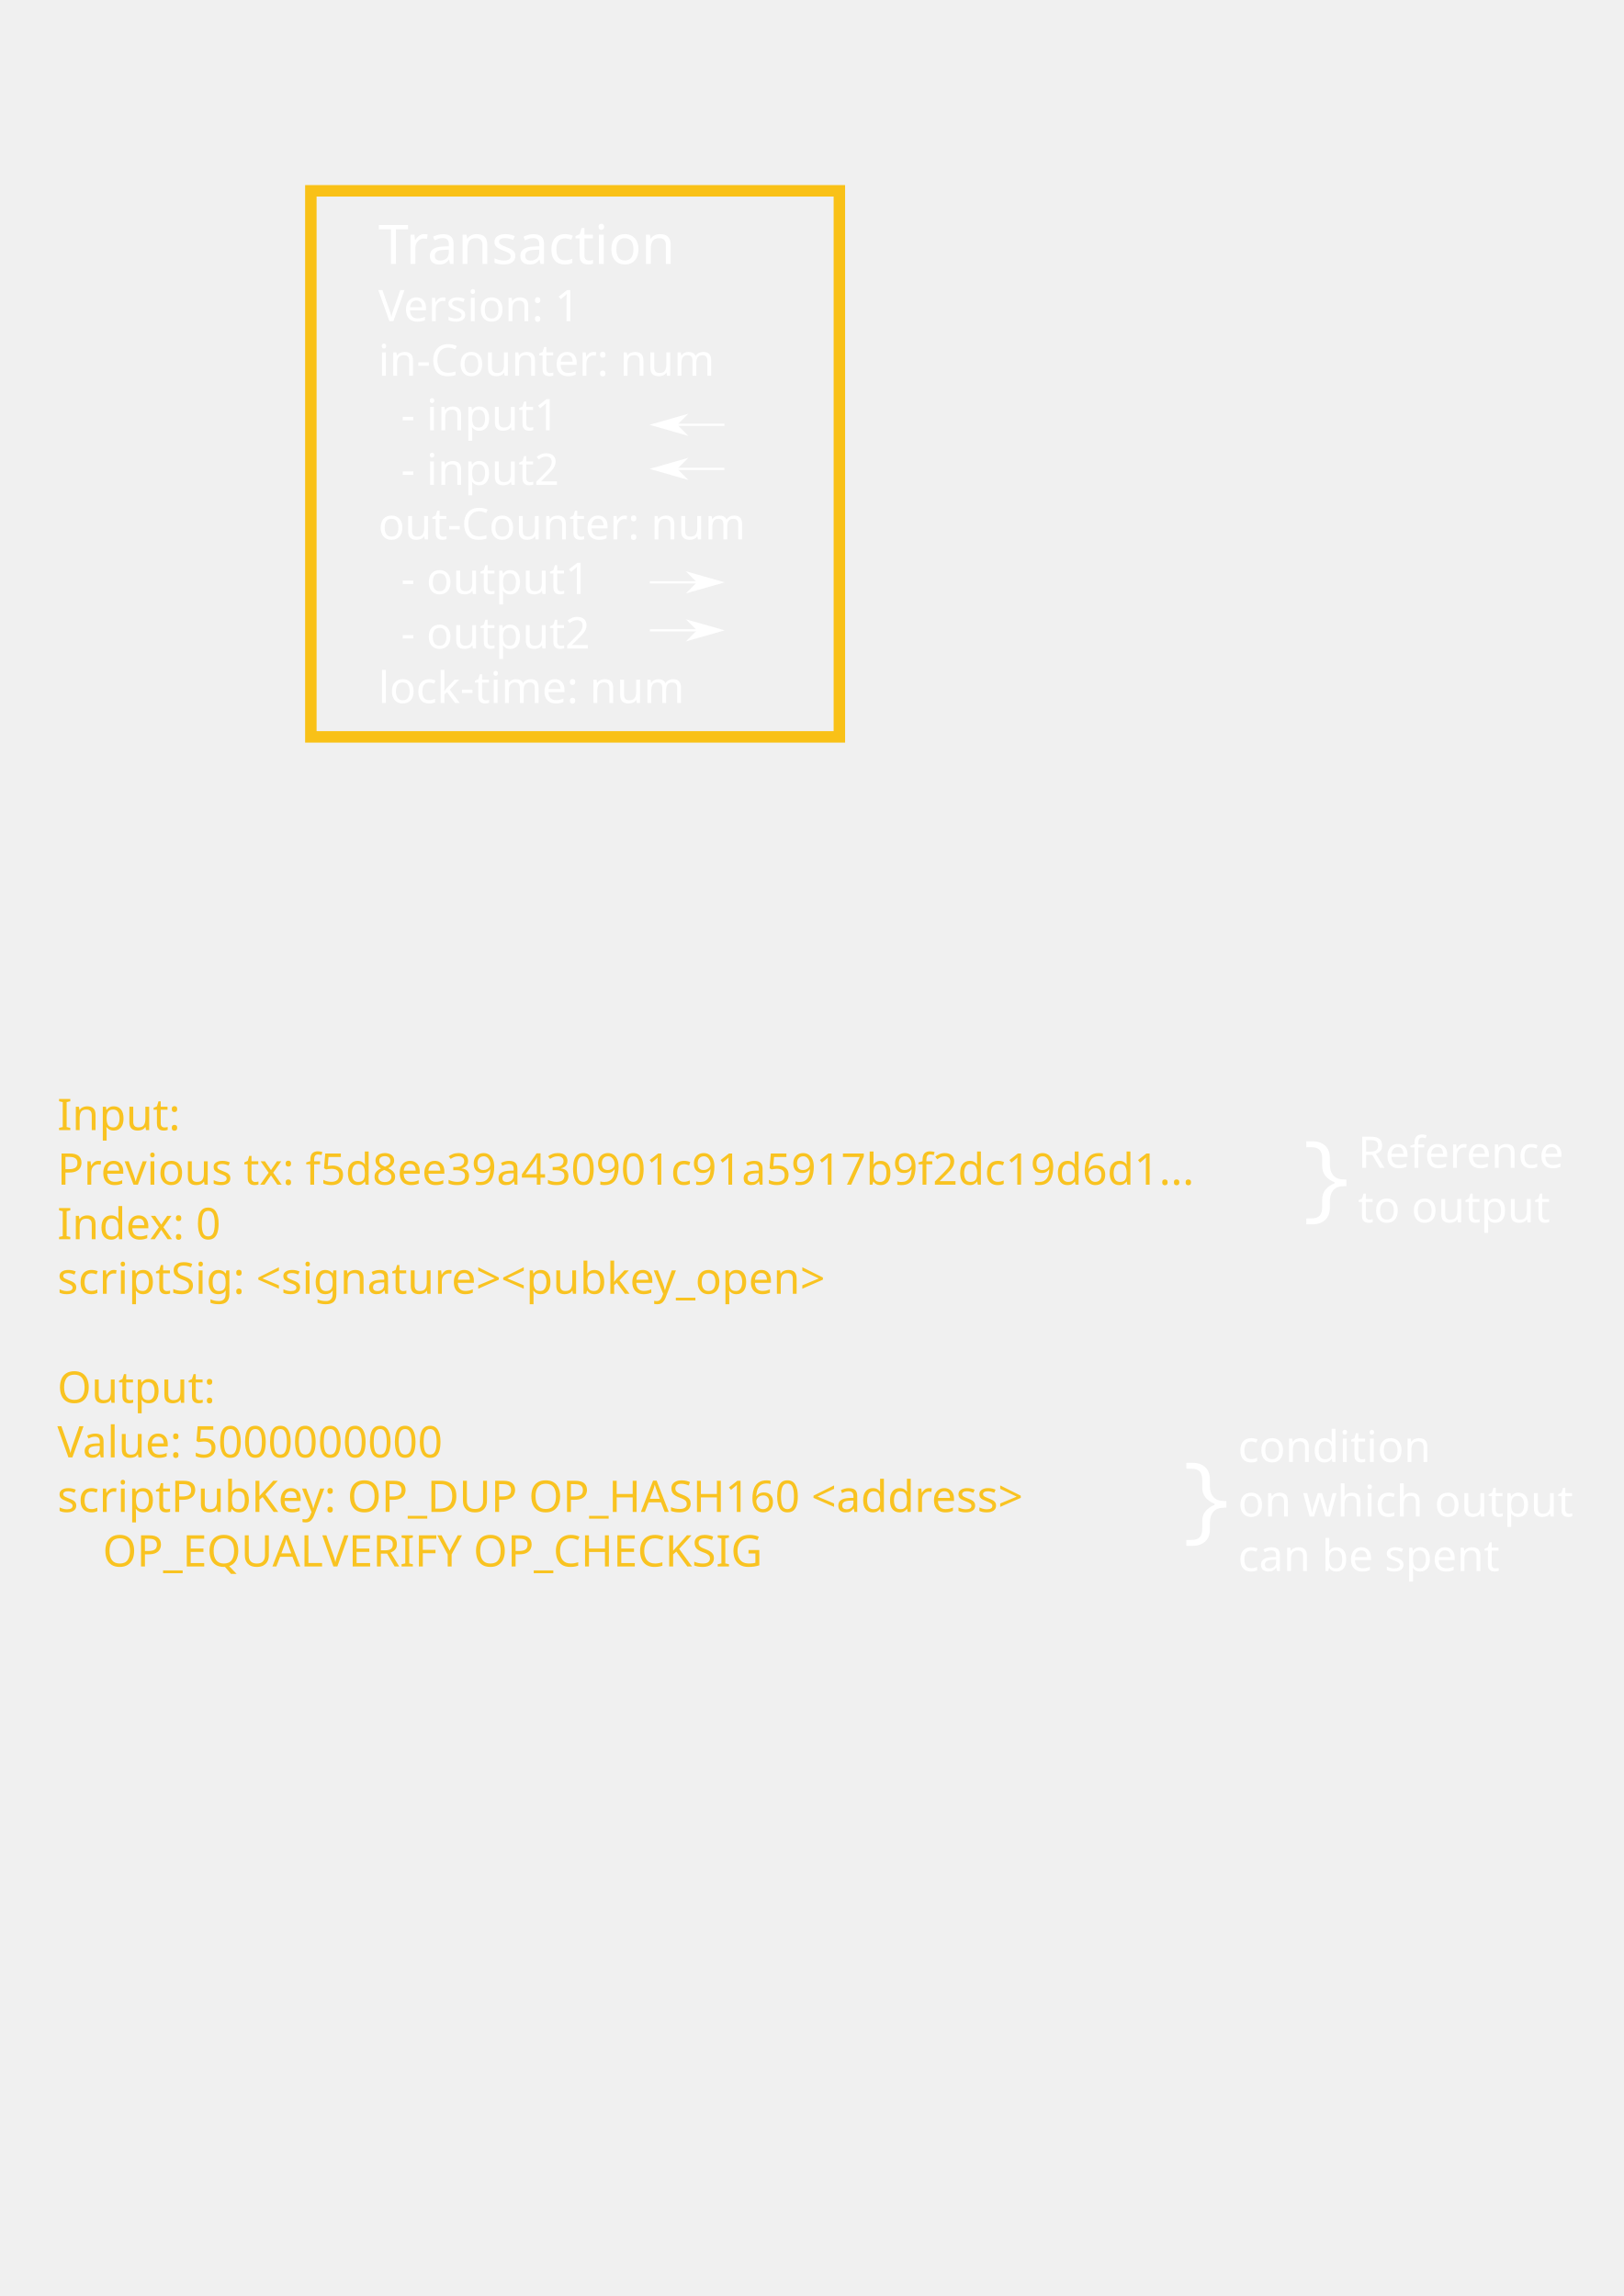
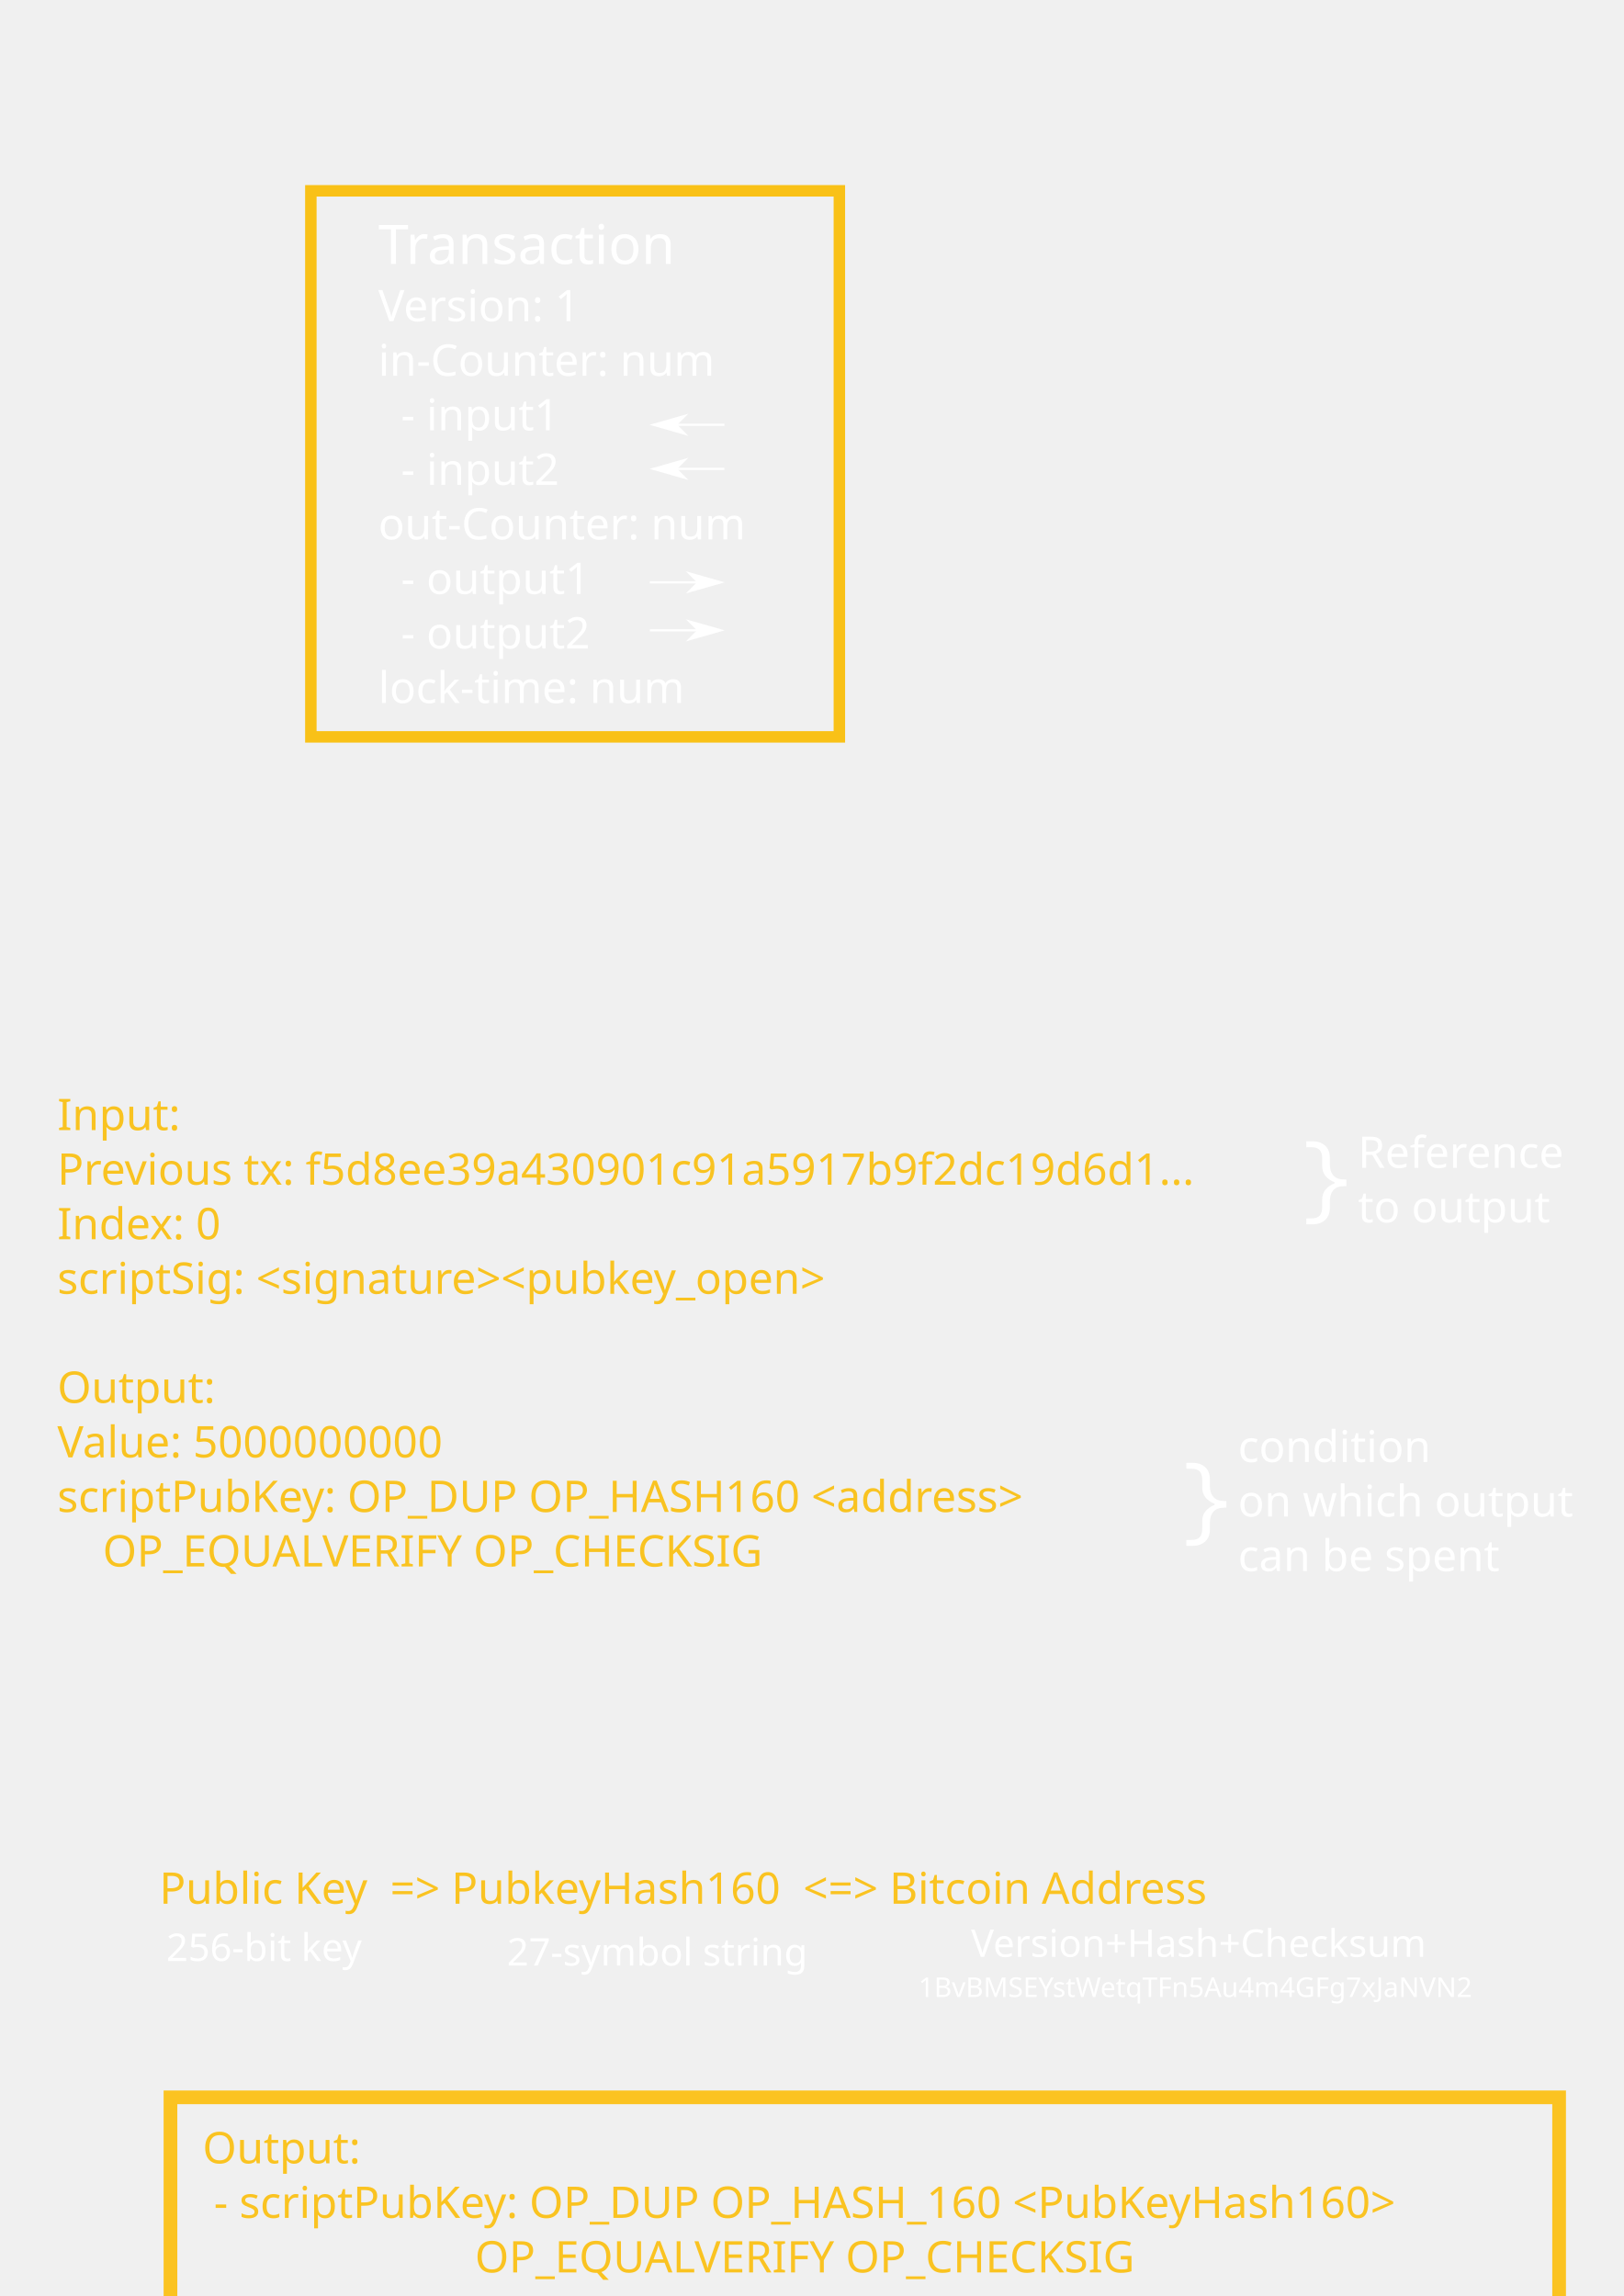
<svg xmlns="http://www.w3.org/2000/svg" width="210mm" height="297mm" viewBox="0 0 744.094 1052.362" id="svg2" version="1.1">
  <defs id="defs4">
    <marker style="overflow:visible;" id="marker5217" refX="0.0" refY="0.0" orient="auto">
      <path transform="scale(0.8) rotate(180) translate(12.5,0)" style="fill-rule:evenodd;stroke:#ffffff;stroke-width:1pt;stroke-opacity:1;fill:#ffffff;fill-opacity:1" d="M 0.0,0.0 L 5.0,-5.0 L -12.5,0.0 L 5.0,5.0 L 0.0,0.0 z " id="path5219" />
    </marker>
    <marker orient="auto" refY="0.0" refX="0.0" id="marker5025" style="overflow:visible;">
      <path id="path5027" d="M 0.0,0.0 L 5.0,-5.0 L -12.5,0.0 L 5.0,5.0 L 0.0,0.0 z " style="fill-rule:evenodd;stroke:#ffffff;stroke-width:1pt;stroke-opacity:1;fill:#ffffff;fill-opacity:1" transform="scale(0.8) rotate(180) translate(12.5,0)" />
    </marker>
    <marker style="overflow:visible;" id="marker4815" refX="0.0" refY="0.0" orient="auto">
      <path transform="scale(0.8) rotate(180) translate(12.5,0)" style="fill-rule:evenodd;stroke:#ffffff;stroke-width:1pt;stroke-opacity:1;fill:#ffffff;fill-opacity:1" d="M 0.0,0.0 L 5.0,-5.0 L -12.5,0.0 L 5.0,5.0 L 0.0,0.0 z " id="path4817" />
    </marker>
    <marker orient="auto" refY="0.0" refX="0.0" id="Arrow1Lend" style="overflow:visible;">
      <path id="path4372" d="M 0.0,0.0 L 5.0,-5.0 L -12.5,0.0 L 5.0,5.0 L 0.0,0.0 z " style="fill-rule:evenodd;stroke:#ffffff;stroke-width:1pt;stroke-opacity:1;fill:#ffffff;fill-opacity:1" transform="scale(0.8) rotate(180) translate(12.5,0)" />
    </marker>
  </defs>
  <g id="layer1">
    <g id="g4268" transform="translate(21.2132,-634.3758)">
      <rect ry="20" y="153.289" x="369.357" height="216.131" width="266.638" id="rect4136" style="fill:none;fill-opacity:1;fill-rule:nonzero;stroke:#f9c117;stroke-width:3;stroke-miterlimit:4;stroke-dasharray:none;stroke-opacity:1" />
      <text id="text4138" y="181.047" x="380.828" style="font-style:normal;font-weight:normal;font-size:40px;line-height:125%;font-family:sans-serif;letter-spacing:0px;word-spacing:0px;fill:#ffffff;fill-opacity:1;stroke:none;stroke-width:1px;stroke-linecap:butt;stroke-linejoin:miter;stroke-opacity:1" xml:space="preserve">
        <tspan style="font-size:25px;fill:#ffffff;fill-opacity:1" y="181.047" x="380.828" id="tspan4140">prev_block</tspan>
        <tspan style="font-size:15px;fill:#ffffff;fill-opacity:1" id="tspan4154" y="201.957" x="380.828">00000000000000000090302....</tspan>
      </text>
      <text id="text4142" y="227.514" x="379.795" style="font-style:normal;font-weight:normal;font-size:40px;line-height:125%;font-family:sans-serif;text-align:center;letter-spacing:0px;word-spacing:0px;text-anchor:middle;fill:#ffffff;fill-opacity:1;stroke:none;stroke-width:1px;stroke-linecap:butt;stroke-linejoin:miter;stroke-opacity:1" xml:space="preserve">
        <tspan style="font-size:25px;text-align:start;text-anchor:start;fill:#ffffff;fill-opacity:1" y="227.514" x="379.795" id="tspan4144">Nonce</tspan>
        <tspan id="tspan4150" style="font-size:15px;text-align:start;text-anchor:start;fill:#ffffff;fill-opacity:1" y="248.424" x="379.795">1725450827</tspan>
      </text>
      <text id="text4146" y="331.032" x="381.074" style="font-style:normal;font-weight:normal;font-size:40px;line-height:125%;font-family:sans-serif;letter-spacing:0px;word-spacing:0px;fill:#a0a0a0;fill-opacity:1;stroke:none;stroke-width:1px;stroke-linecap:butt;stroke-linejoin:miter;stroke-opacity:1" xml:space="preserve">
        <tspan style="font-size:25px;fill:#a0a0a0;fill-opacity:1" y="331.032" x="381.074" id="tspan4148">tx_root</tspan>
        <tspan id="tspan4152" style="font-size:15px;fill:#a0a0a0;fill-opacity:1" y="351.942" x="381.074">d5916097bfd73b....</tspan>
      </text>
      <text xml:space="preserve" style="font-style:normal;font-weight:normal;font-size:40px;line-height:125%;font-family:sans-serif;letter-spacing:0px;word-spacing:0px;fill:#ffffff;fill-opacity:1;stroke:none;stroke-width:1px;stroke-linecap:butt;stroke-linejoin:miter;stroke-opacity:1" x="380.828" y="126.499" id="text4156">
        <tspan id="tspan4158" x="380.828" y="126.499" style="font-size:25px;fill:#ffffff;fill-opacity:1">hash</tspan>
        <tspan x="380.828" y="147.409" id="tspan4160" style="font-size:15px;fill:#ffffff;fill-opacity:1">0000000000000000007e1d5....</tspan>
      </text>
      <text id="text4168" y="441.981" x="386.978" style="font-style:normal;font-weight:normal;font-size:40px;line-height:125%;font-family:sans-serif;letter-spacing:0px;word-spacing:0px;fill:#a0a0a0;fill-opacity:1;stroke:none;stroke-width:1px;stroke-linecap:butt;stroke-linejoin:miter;stroke-opacity:1" xml:space="preserve">
        <tspan id="tspan4172" style="font-size:20px;fill:#a0a0a0;fill-opacity:1" y="441.981" x="386.978">hash #AB</tspan>
      </text>
      <text xml:space="preserve" style="font-style:normal;font-weight:normal;font-size:40px;line-height:125%;font-family:sans-serif;letter-spacing:0px;word-spacing:0px;fill:#a0a0a0;fill-opacity:1;stroke:none;stroke-width:1px;stroke-linecap:butt;stroke-linejoin:miter;stroke-opacity:1" x="279.814" y="516.225" id="text4178">
        <tspan x="279.814" y="516.225" style="font-size:20px;fill:#a0a0a0;fill-opacity:1" id="tspan4180">hash #A</tspan>
      </text>
      <text id="text4182" y="512.184" x="525.814" style="font-style:normal;font-weight:normal;font-size:40px;line-height:125%;font-family:sans-serif;letter-spacing:0px;word-spacing:0px;fill:#a0a0a0;fill-opacity:1;stroke:none;stroke-width:1px;stroke-linecap:butt;stroke-linejoin:miter;stroke-opacity:1" xml:space="preserve">
        <tspan id="tspan4184" style="font-size:20px;fill:#a0a0a0;fill-opacity:1" y="512.184" x="525.814">hash #B</tspan>
      </text>
      <text id="text4190" y="584.225" x="255.639" style="font-style:normal;font-weight:normal;font-size:40px;line-height:125%;font-family:sans-serif;letter-spacing:0px;word-spacing:0px;fill:#ffffff;fill-opacity:1;stroke:none;stroke-width:1px;stroke-linecap:butt;stroke-linejoin:miter;stroke-opacity:1" xml:space="preserve">
        <tspan id="tspan4192" style="font-size:20px;fill:#ffffff;fill-opacity:1" y="584.225" x="255.639">Transaction A</tspan>
      </text>
      <text xml:space="preserve" style="font-style:normal;font-weight:normal;font-size:40px;line-height:125%;font-family:sans-serif;letter-spacing:0px;word-spacing:0px;fill:#ffffff;fill-opacity:1;stroke:none;stroke-width:1px;stroke-linecap:butt;stroke-linejoin:miter;stroke-opacity:1" x="501.639" y="584.225" id="text4194">
        <tspan x="501.639" y="584.225" style="font-size:20px;fill:#ffffff;fill-opacity:1" id="tspan4196">Transaction B</tspan>
      </text>
      <text id="text4216" y="507.24" x="445.236" style="font-style:normal;font-weight:normal;font-size:40px;line-height:125%;font-family:sans-serif;letter-spacing:0px;word-spacing:0px;fill:#f9c117;fill-opacity:1;stroke:none;stroke-width:1px;stroke-linecap:butt;stroke-linejoin:miter;stroke-opacity:1" xml:space="preserve">
        <tspan style="font-style:normal;font-variant:normal;font-weight:bold;font-stretch:normal;font-size:27.5px;font-family:sans-serif;-inkscape-font-specification:'sans-serif Bold';text-align:center;text-anchor:middle;fill:#f9c117;fill-opacity:1" y="507.24" x="445.236" id="tspan4218">Merkle</tspan>
        <tspan style="font-style:normal;font-variant:normal;font-weight:bold;font-stretch:normal;font-size:27.5px;font-family:sans-serif;-inkscape-font-specification:'sans-serif Bold';text-align:center;text-anchor:middle;fill:#f9c117;fill-opacity:1" id="tspan4220" y="541.615" x="445.236">tree</tspan>
      </text>
      <text id="text4222" y="81.606" x="381.838" style="font-style:normal;font-weight:normal;font-size:40px;line-height:125%;font-family:sans-serif;letter-spacing:0px;word-spacing:0px;fill:#ffffff;fill-opacity:1;stroke:none;stroke-width:1px;stroke-linecap:butt;stroke-linejoin:miter;stroke-opacity:1" xml:space="preserve">
        <tspan y="81.606" x="381.838" id="tspan4224">Block #500245</tspan>
      </text>
      <text xml:space="preserve" style="font-style:normal;font-weight:normal;font-size:40px;line-height:125%;font-family:sans-serif;letter-spacing:0px;word-spacing:0px;fill:#ffffff;fill-opacity:1;stroke:none;stroke-width:1px;stroke-linecap:butt;stroke-linejoin:miter;stroke-opacity:1" x="381.074" y="279.032" id="text4226">
        <tspan id="tspan4228" x="381.074" y="279.032" style="font-size:25px;fill:#ffffff;fill-opacity:1">timestamp</tspan>
        <tspan x="381.074" y="299.942" style="font-size:15px;fill:#ffffff;fill-opacity:1" id="tspan4230">2017-12-20 09:14:21</tspan>
      </text>
      <rect style="fill:none;fill-opacity:1;fill-rule:nonzero;stroke:#f9c117;stroke-width:3;stroke-miterlimit:4;stroke-dasharray:none;stroke-opacity:1" id="rect4232" width="266.638" height="216.131" x="31.964" y="153.289" ry="20" />
      <text xml:space="preserve" style="font-style:normal;font-weight:normal;font-size:40px;line-height:125%;font-family:sans-serif;letter-spacing:0px;word-spacing:0px;fill:#ffffff;fill-opacity:1;stroke:none;stroke-width:1px;stroke-linecap:butt;stroke-linejoin:miter;stroke-opacity:1" x="41.838" y="81.606" id="text4234">
        <tspan id="tspan4236" x="41.838" y="81.606">Block </tspan>
        <tspan id="tspan4238" x="41.838" y="131.606">#500244</tspan>
      </text>
      <text id="text4240" y="241.533" x="52.629" style="font-style:normal;font-weight:normal;font-size:40px;line-height:125%;font-family:sans-serif;letter-spacing:0px;word-spacing:0px;fill:#ffffff;fill-opacity:1;stroke:none;stroke-width:1px;stroke-linecap:butt;stroke-linejoin:miter;stroke-opacity:1" xml:space="preserve">
        <tspan style="font-size:25px;fill:#ffffff;fill-opacity:1" y="241.533" x="52.629" id="tspan4242">hash</tspan>
        <tspan style="font-size:15px;fill:#ffffff;fill-opacity:1" id="tspan4244" y="262.443" x="52.629">00000000000000000090302</tspan>
        <tspan id="tspan4246" style="font-size:15px;fill:#ffffff;fill-opacity:1" y="281.193" x="52.629">176cd4110ca86adf6780601f2</tspan>
        <tspan id="tspan4248" style="font-size:15px;fill:#ffffff;fill-opacity:1" y="299.943" x="52.629">5aec11344f75fbd0</tspan>
      </text>
      <path style="fill:#f9c117;fill-opacity:1;fill-rule:nonzero;stroke:#f9c117;stroke-width:0.675;stroke-miterlimit:4;stroke-dasharray:none;stroke-opacity:1" d="m 359.991,449.954 14.174,14.174 0.776,-14.95 -14.95,0.776 z m -12.991,22.666 4.499,4.499 17.676,-17.676 -4.499,-4.499 -17.676,17.676 z" id="path4258" />
      <path id="path4260" d="m 312.989,537.858 20.046,0 -10.023,-11.12 -10.023,11.12 z m 6.841,25.213 6.363,0 0,-24.997 -6.363,0 0,24.997 z" style="fill:#f9c117;fill-opacity:1;fill-rule:nonzero;stroke:#f9c117;stroke-width:0.675;stroke-miterlimit:4;stroke-dasharray:none;stroke-opacity:1" />
      <path id="path4262" d="m 558.74,533.573 20.046,0 -10.023,-11.12 -10.023,11.12 z m 6.841,25.213 6.363,0 0,-24.997 -6.363,0 0,24.997 z" style="fill:#f9c117;fill-opacity:1;fill-rule:nonzero;stroke:#f9c117;stroke-width:0.675;stroke-miterlimit:4;stroke-dasharray:none;stroke-opacity:1" />
      <path id="path4264" d="m 494.084,464.128 14.174,-14.174 -14.95,-0.776 0.776,14.95 z m 22.666,12.991 4.499,-4.499 -17.676,-17.676 -4.499,4.499 17.676,17.676 z" style="fill:#f9c117;fill-opacity:1;fill-rule:nonzero;stroke:#f9c117;stroke-width:0.675;stroke-miterlimit:4;stroke-dasharray:none;stroke-opacity:1" />
      <path style="fill:#f9c117;fill-opacity:1;fill-rule:nonzero;stroke:#f9c117;stroke-width:0.675;stroke-miterlimit:4;stroke-dasharray:none;stroke-opacity:1" d="m 422.311,390.716 20.046,0 -10.023,-11.12 -10.023,11.12 z m 6.841,25.213 6.363,0 0,-24.997 -6.363,0 0,24.997 z" id="path4266" />
    </g>
    <g id="g5551">
      <rect y="87.461" x="142.455" height="250.284" width="242.203" id="rect4315" style="fill:none;fill-opacity:1;fill-rule:nonzero;stroke:#f9c117;stroke-width:5.254;stroke-miterlimit:4;stroke-dasharray:none;stroke-opacity:1" />
      <text id="text4317" y="120.969" x="173.367" style="font-style:normal;font-weight:normal;font-size:40px;line-height:125%;font-family:sans-serif;letter-spacing:0px;word-spacing:0px;fill:#ffffff;fill-opacity:1;stroke:none;stroke-width:1px;stroke-linecap:butt;stroke-linejoin:miter;stroke-opacity:1" xml:space="preserve">
        <tspan style="font-size:25px" y="120.969" x="173.367" id="tspan4319">Transaction</tspan>
      </text>
      <text id="text4321" y="147.232" x="173.367" style="font-style:normal;font-weight:normal;font-size:40px;line-height:125%;font-family:sans-serif;letter-spacing:0px;word-spacing:0px;fill:#000000;fill-opacity:1;stroke:none;stroke-width:1px;stroke-linecap:butt;stroke-linejoin:miter;stroke-opacity:1" xml:space="preserve">
        <tspan style="font-size:20px;fill:#ffffff;fill-opacity:1" y="147.232" x="173.367" id="tspan4323">Version: 1</tspan>
        <tspan id="tspan4325" style="font-size:20px;fill:#ffffff;fill-opacity:1" y="172.232" x="173.367">in-Counter: num</tspan>
        <tspan id="tspan4327" style="font-size:20px;fill:#ffffff;fill-opacity:1" y="197.232" x="173.367">  - input1</tspan>
        <tspan id="tspan4329" style="font-size:20px;fill:#ffffff;fill-opacity:1" y="222.232" x="173.367">  - input2</tspan>
        <tspan id="tspan4331" style="font-size:20px;fill:#ffffff;fill-opacity:1" y="247.232" x="173.367">out-Counter: num</tspan>
        <tspan id="tspan4333" style="font-size:20px;fill:#ffffff;fill-opacity:1" y="272.232" x="173.367">  - output1</tspan>
        <tspan id="tspan4335" style="font-size:20px;fill:#ffffff;fill-opacity:1" y="297.232" x="173.367">  - output2</tspan>
        <tspan id="tspan5429" style="font-size:20px;fill:#ffffff;fill-opacity:1" y="322.232" x="173.367">lock-time: num</tspan>
      </text>
      <path id="path4363" d="m 331.961,194.71 -32.325,0" style="fill:none;fill-rule:evenodd;stroke:#ffffff;stroke-width:1px;stroke-linecap:butt;stroke-linejoin:miter;stroke-opacity:1;marker-end:url(#Arrow1Lend)" />
      <path style="fill:none;fill-rule:evenodd;stroke:#ffffff;stroke-width:1px;stroke-linecap:butt;stroke-linejoin:miter;stroke-opacity:1;marker-end:url(#marker4815)" d="m 331.961,214.913 -32.325,0" id="path4813" />
      <path id="path5023" d="m 297.816,266.913 32.325,0" style="fill:none;fill-rule:evenodd;stroke:#ffffff;stroke-width:1px;stroke-linecap:butt;stroke-linejoin:miter;stroke-opacity:1;marker-end:url(#marker5025)" />
      <path style="fill:none;fill-rule:evenodd;stroke:#ffffff;stroke-width:1px;stroke-linecap:butt;stroke-linejoin:miter;stroke-opacity:1;marker-end:url(#marker5217)" d="m 297.816,288.913 32.325,0" id="path5215" />
    </g>
    <g id="g5622">
      <text id="text5569" y="517.992" x="26.264" style="font-style:normal;font-weight:normal;font-size:40px;line-height:125%;font-family:sans-serif;letter-spacing:0px;word-spacing:0px;fill:#f9c117;fill-opacity:0.953;stroke:none;stroke-width:1px;stroke-linecap:butt;stroke-linejoin:miter;stroke-opacity:1" xml:space="preserve">
        <tspan style="font-size:20px;fill:#f9c117;fill-opacity:0.953" y="517.992" x="26.264" id="tspan5571">Input:</tspan>
        <tspan style="font-size:20px;fill:#f9c117;fill-opacity:0.953" id="tspan5573" y="542.992" x="26.264">Previous tx: f5d8ee39a430901c91a5917b9f2dc19d6d1...</tspan>
        <tspan style="font-size:20px;fill:#f9c117;fill-opacity:0.953" id="tspan5575" y="567.992" x="26.264">Index: 0</tspan>
        <tspan style="font-size:20px;fill:#f9c117;fill-opacity:0.953" id="tspan5579" y="592.992" x="26.264">scriptSig: &lt;signature&gt;&lt;pubkey_open&gt;</tspan>
        <tspan style="font-size:20px;fill:#f9c117;fill-opacity:0.953" id="tspan5581" y="617.992" x="26.264" />
        <tspan style="font-size:20px;fill:#f9c117;fill-opacity:0.953" id="tspan5583" y="642.992" x="26.264">Output:</tspan>
        <tspan style="font-size:20px;fill:#f9c117;fill-opacity:0.953" id="tspan5585" y="667.992" x="26.264">Value: 5000000000</tspan>
        <tspan style="font-size:20px;fill:#f9c117;fill-opacity:0.953" id="tspan5587" y="692.992" x="26.264">scriptPubKey: OP_DUP OP_HASH160 &lt;address&gt; </tspan>
        <tspan id="tspan5591" style="font-size:20px;fill:#f9c117;fill-opacity:0.953" y="717.992" x="26.264">    OP_EQUALVERIFY OP_CHECKSIG</tspan>
      </text>
      <g transform="translate(0,0.1511844)" id="text5593" style="font-style:normal;font-weight:normal;font-size:40px;line-height:125%;font-family:sans-serif;letter-spacing:0px;word-spacing:0px;fill:#ffffff;fill-opacity:1;stroke:none;stroke-width:1px;stroke-linecap:butt;stroke-linejoin:miter;stroke-opacity:1">
        <path id="path5598" style="font-size:40px" d="m 616.992,543.503 -0.996,0 q -3.34,0 -4.961,1.875 -1.621,1.855 -1.621,5.156 l 0,2.91 q 0,3.672 -2.188,5.605 -2.168,1.953 -5.664,1.953 l -2.93,0 0,-2.695 2.227,0 q 2.656,0 3.848,-1.23 1.211,-1.23 1.211,-3.965 l 0,-3.418 q 0,-2.715 1.504,-4.551 1.504,-1.855 4.18,-2.93 l 0,-0.469 q -2.676,-1.074 -4.18,-2.91 -1.504,-1.855 -1.504,-4.57 l 0,-3.418 q 0,-2.734 -1.211,-3.965 -1.191,-1.23 -3.848,-1.23 l -2.227,0 0,-2.695 2.93,0 q 3.496,0 5.664,1.953 2.188,1.934 2.188,5.605 l 0,2.91 q 0,3.301 1.621,5.176 1.621,1.855 4.961,1.855 l 0.996,0 0,3.047 z" />
      </g>
      <text id="text5600" y="535.266" x="622.315" style="font-style:normal;font-weight:normal;font-size:20px;line-height:125%;font-family:sans-serif;letter-spacing:0px;word-spacing:0px;fill:#000000;fill-opacity:1;stroke:none;stroke-width:1px;stroke-linecap:butt;stroke-linejoin:miter;stroke-opacity:1" xml:space="preserve">
        <tspan style="fill:#ffffff;fill-opacity:1" y="535.266" x="622.315" id="tspan5602">Reference</tspan>
        <tspan style="fill:#ffffff;fill-opacity:1" id="tspan5604" y="560.266" x="622.315">to output</tspan>
      </text>
      <g style="font-style:normal;font-weight:normal;font-size:40px;line-height:125%;font-family:sans-serif;letter-spacing:0px;word-spacing:0px;fill:#ffffff;fill-opacity:1;stroke:none;stroke-width:1px;stroke-linecap:butt;stroke-linejoin:miter;stroke-opacity:1" id="g5606" transform="translate(-54.96954,147.5274)">
        <path d="m 616.992,543.503 -0.996,0 q -3.34,0 -4.961,1.875 -1.621,1.855 -1.621,5.156 l 0,2.91 q 0,3.672 -2.188,5.605 -2.168,1.953 -5.664,1.953 l -2.93,0 0,-2.695 2.227,0 q 2.656,0 3.848,-1.23 1.211,-1.23 1.211,-3.965 l 0,-3.418 q 0,-2.715 1.504,-4.551 1.504,-1.855 4.18,-2.93 l 0,-0.469 q -2.676,-1.074 -4.18,-2.91 -1.504,-1.855 -1.504,-4.57 l 0,-3.418 q 0,-2.734 -1.211,-3.965 -1.191,-1.23 -3.848,-1.23 l -2.227,0 0,-2.695 2.93,0 q 3.496,0 5.664,1.953 2.188,1.934 2.188,5.605 l 0,2.91 q 0,3.301 1.621,5.176 1.621,1.855 4.961,1.855 l 0.996,0 0,3.047 z" style="font-size:40px" id="path5608" />
      </g>
      <text xml:space="preserve" style="font-style:normal;font-weight:normal;font-size:20px;line-height:125%;font-family:sans-serif;letter-spacing:0px;word-spacing:0px;fill:#000000;fill-opacity:1;stroke:none;stroke-width:1px;stroke-linecap:butt;stroke-linejoin:miter;stroke-opacity:1" x="567.345" y="670.093" id="text5610">
        <tspan x="567.345" y="670.093" id="tspan5614" style="fill:#ffffff;fill-opacity:1">condition</tspan>
        <tspan id="tspan5618" x="567.345" y="695.093" style="fill:#ffffff;fill-opacity:1">on which output</tspan>
        <tspan id="tspan5620" x="567.345" y="720.093" style="fill:#ffffff;fill-opacity:1">can be spent</tspan>
      </text>
    </g>
+     <g id="g5104">
+       <g transform="translate(-8.790473,0)" id="g5015">
+         <text xml:space="preserve" style="font-style:normal;font-weight:normal;font-size:20px;line-height:125%;font-family:sans-serif;letter-spacing:0px;word-spacing:0px;fill:#fac117;fill-opacity:0.953;stroke:none;stroke-width:1px;stroke-linecap:butt;stroke-linejoin:miter;stroke-opacity:1" x="81.822" y="872.555" id="text4881">
+           <tspan id="tspan4883" x="81.822" y="872.555">Public Key  =&gt; PubkeyHash160  &lt;=&gt; Bitcoin Address</tspan>
+         </text>
+         <text xml:space="preserve" style="font-style:normal;font-weight:normal;font-size:20px;line-height:125%;font-family:sans-serif;letter-spacing:0px;word-spacing:0px;fill:#ffffff;fill-opacity:1;stroke:none;stroke-width:1px;stroke-linecap:butt;stroke-linejoin:miter;stroke-opacity:1" x="85" y="898.791" id="text4885">
+           <tspan id="tspan4887" x="85" y="898.791" style="font-size:17.5px">256-bit key </tspan>
+           <tspan x="85" y="920.666" id="tspan4889" />
+         </text>
+         <text id="text4908" y="900.912" x="241.101" style="font-style:normal;font-weight:normal;font-size:20px;line-height:125%;font-family:sans-serif;letter-spacing:0px;word-spacing:0px;fill:#ffffff;fill-opacity:1;stroke:none;stroke-width:1px;stroke-linecap:butt;stroke-linejoin:miter;stroke-opacity:1" xml:space="preserve">
+           <tspan style="font-size:17.5px" y="900.912" x="241.101" id="tspan4910">27-symbol string</tspan>
+           <tspan id="tspan4912" y="922.787" x="241.101" />
+         </text>
+         <g id="g4932" transform="translate(-20,-4)">
+           <text xml:space="preserve" style="font-style:normal;font-weight:normal;font-size:20px;line-height:125%;font-family:sans-serif;letter-spacing:0px;word-spacing:0px;fill:#ffffff;fill-opacity:1;stroke:none;stroke-width:1px;stroke-linecap:butt;stroke-linejoin:miter;stroke-opacity:1" x="473.774" y="900.912" id="text4920">
+             <tspan id="tspan4922" x="473.774" y="900.912" style="font-size:17.5px">Version+Hash+Checksum</tspan>
+             <tspan x="473.774" y="922.787" id="tspan4924" />
+           </text>
+           <text id="text4926" y="919.297" x="449.697" style="font-style:normal;font-weight:normal;font-size:20px;line-height:125%;font-family:sans-serif;letter-spacing:0px;word-spacing:0px;fill:#ffffff;fill-opacity:1;stroke:none;stroke-width:1px;stroke-linecap:butt;stroke-linejoin:miter;stroke-opacity:1" xml:space="preserve">
+             <tspan style="font-size:12.5px" y="919.297" x="449.697" id="tspan4928">1BvBMSEYstWetqTFn5Au4m4GFg7xJaNVN2</tspan>
+             <tspan style="font-size:12.5px" id="tspan4930" y="934.922" x="449.697" />
+           </text>
+         </g>
+       </g>
+       <g transform="translate(-5,4)" id="g4968">
+         <rect style="fill:none;fill-opacity:1;fill-rule:nonzero;stroke:#fbc117;stroke-width:6.273;stroke-miterlimit:4;stroke-dasharray:none;stroke-opacity:0.953" id="rect4940" width="636.374" height="99.488" x="83.122" y="957.308" />
+         <text id="text4942" y="987.555" x="97.822" style="font-style:normal;font-weight:normal;font-size:20px;line-height:125%;font-family:sans-serif;letter-spacing:0px;word-spacing:0px;fill:#fac117;fill-opacity:0.953;stroke:none;stroke-width:1px;stroke-linecap:butt;stroke-linejoin:miter;stroke-opacity:1" xml:space="preserve">
+           <tspan y="987.555" x="97.822" id="tspan4944">Output:</tspan>
+           <tspan y="1012.555" x="97.822" id="tspan4946"> - scriptPubKey: OP_DUP OP_HASH_160 &lt;PubKeyHash160&gt;</tspan>
+           <tspan y="1037.555" x="97.822" id="tspan4948">                        OP_EQUALVERIFY OP_CHECKSIG</tspan>
+         </text>
+       </g>
+       <g transform="translate(0,12)" id="g4962">
+         <rect y="1070.106" x="78.122" height="99.488" width="636.374" id="rect4950" style="fill:none;fill-opacity:1;fill-rule:nonzero;stroke:#fbc117;stroke-width:6.273;stroke-miterlimit:4;stroke-dasharray:none;stroke-opacity:0.953" />
+         <text xml:space="preserve" style="font-style:normal;font-weight:normal;font-size:20px;line-height:125%;font-family:sans-serif;letter-spacing:0px;word-spacing:0px;fill:#fac117;fill-opacity:0.953;stroke:none;stroke-width:1px;stroke-linecap:butt;stroke-linejoin:miter;stroke-opacity:1" x="92.822" y="1112.555" id="text4952">
+           <tspan id="tspan4954" x="92.822" y="1112.555">Input:</tspan>
+           <tspan id="tspan4958" x="92.822" y="1137.555"> - scriptSig:  &lt;signature&gt; &lt;pubkey_open&gt;</tspan>
+         </text>
+       </g>
+     </g>
  </g>
</svg>
